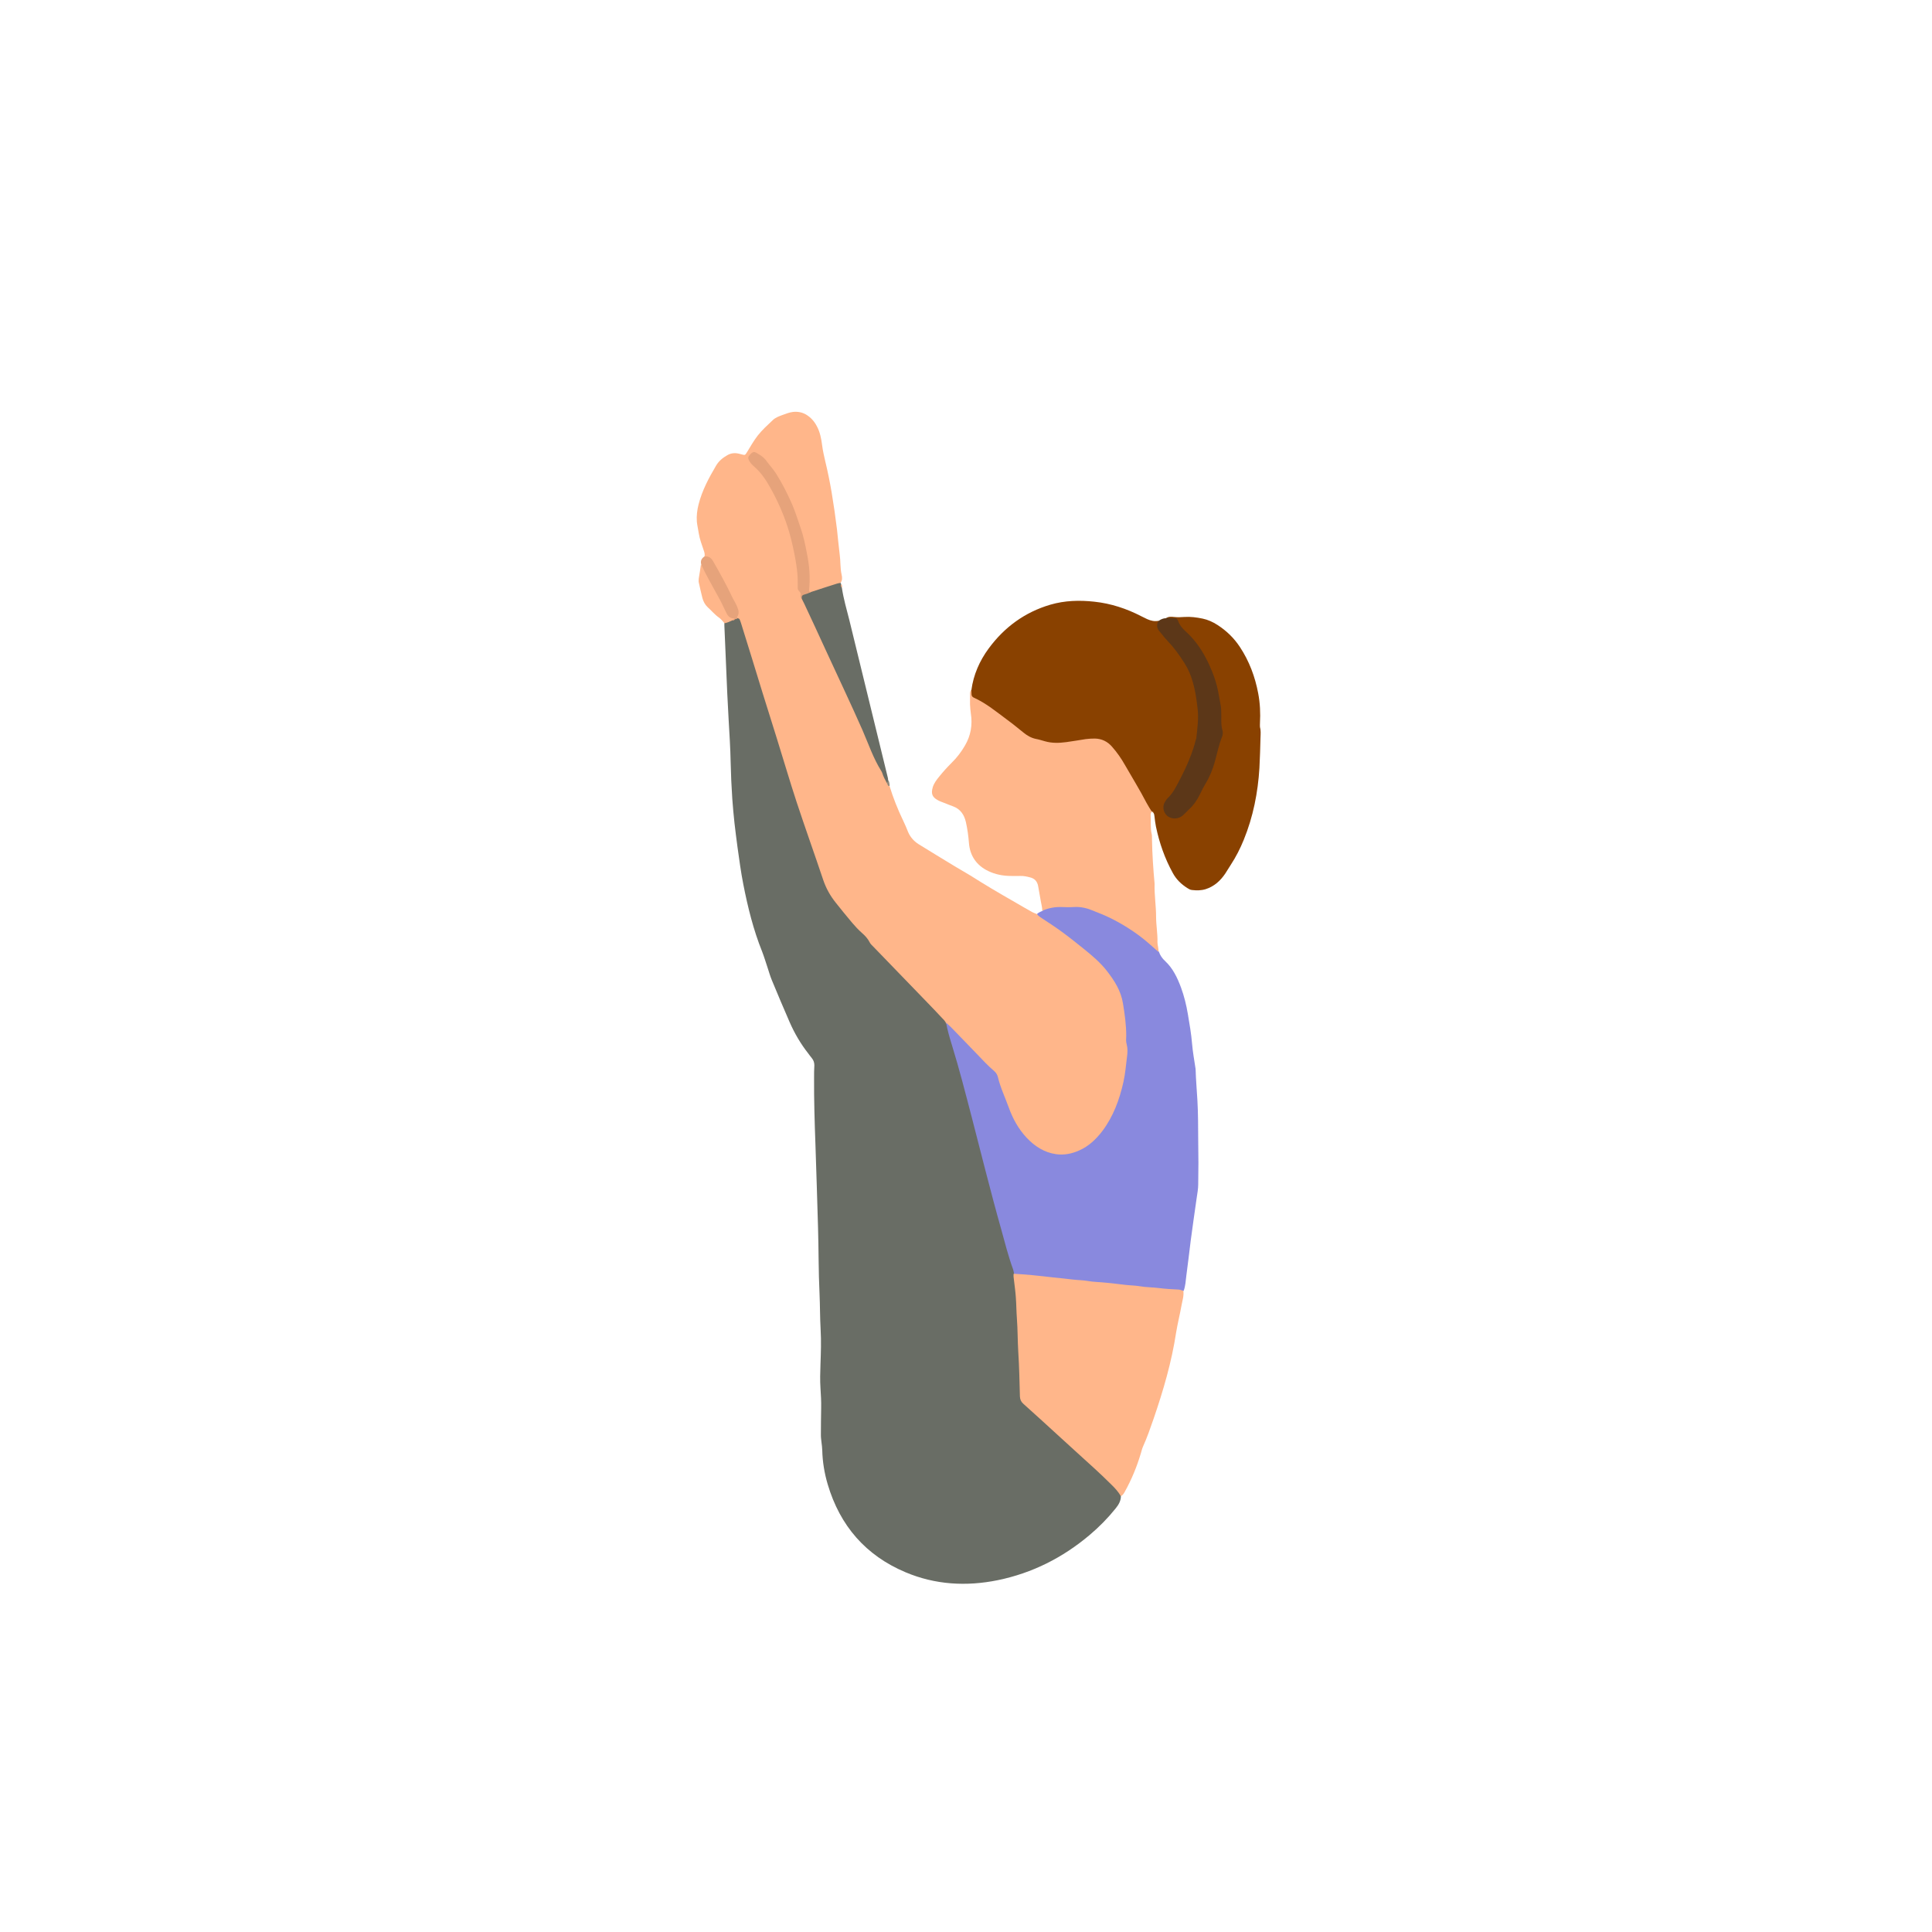
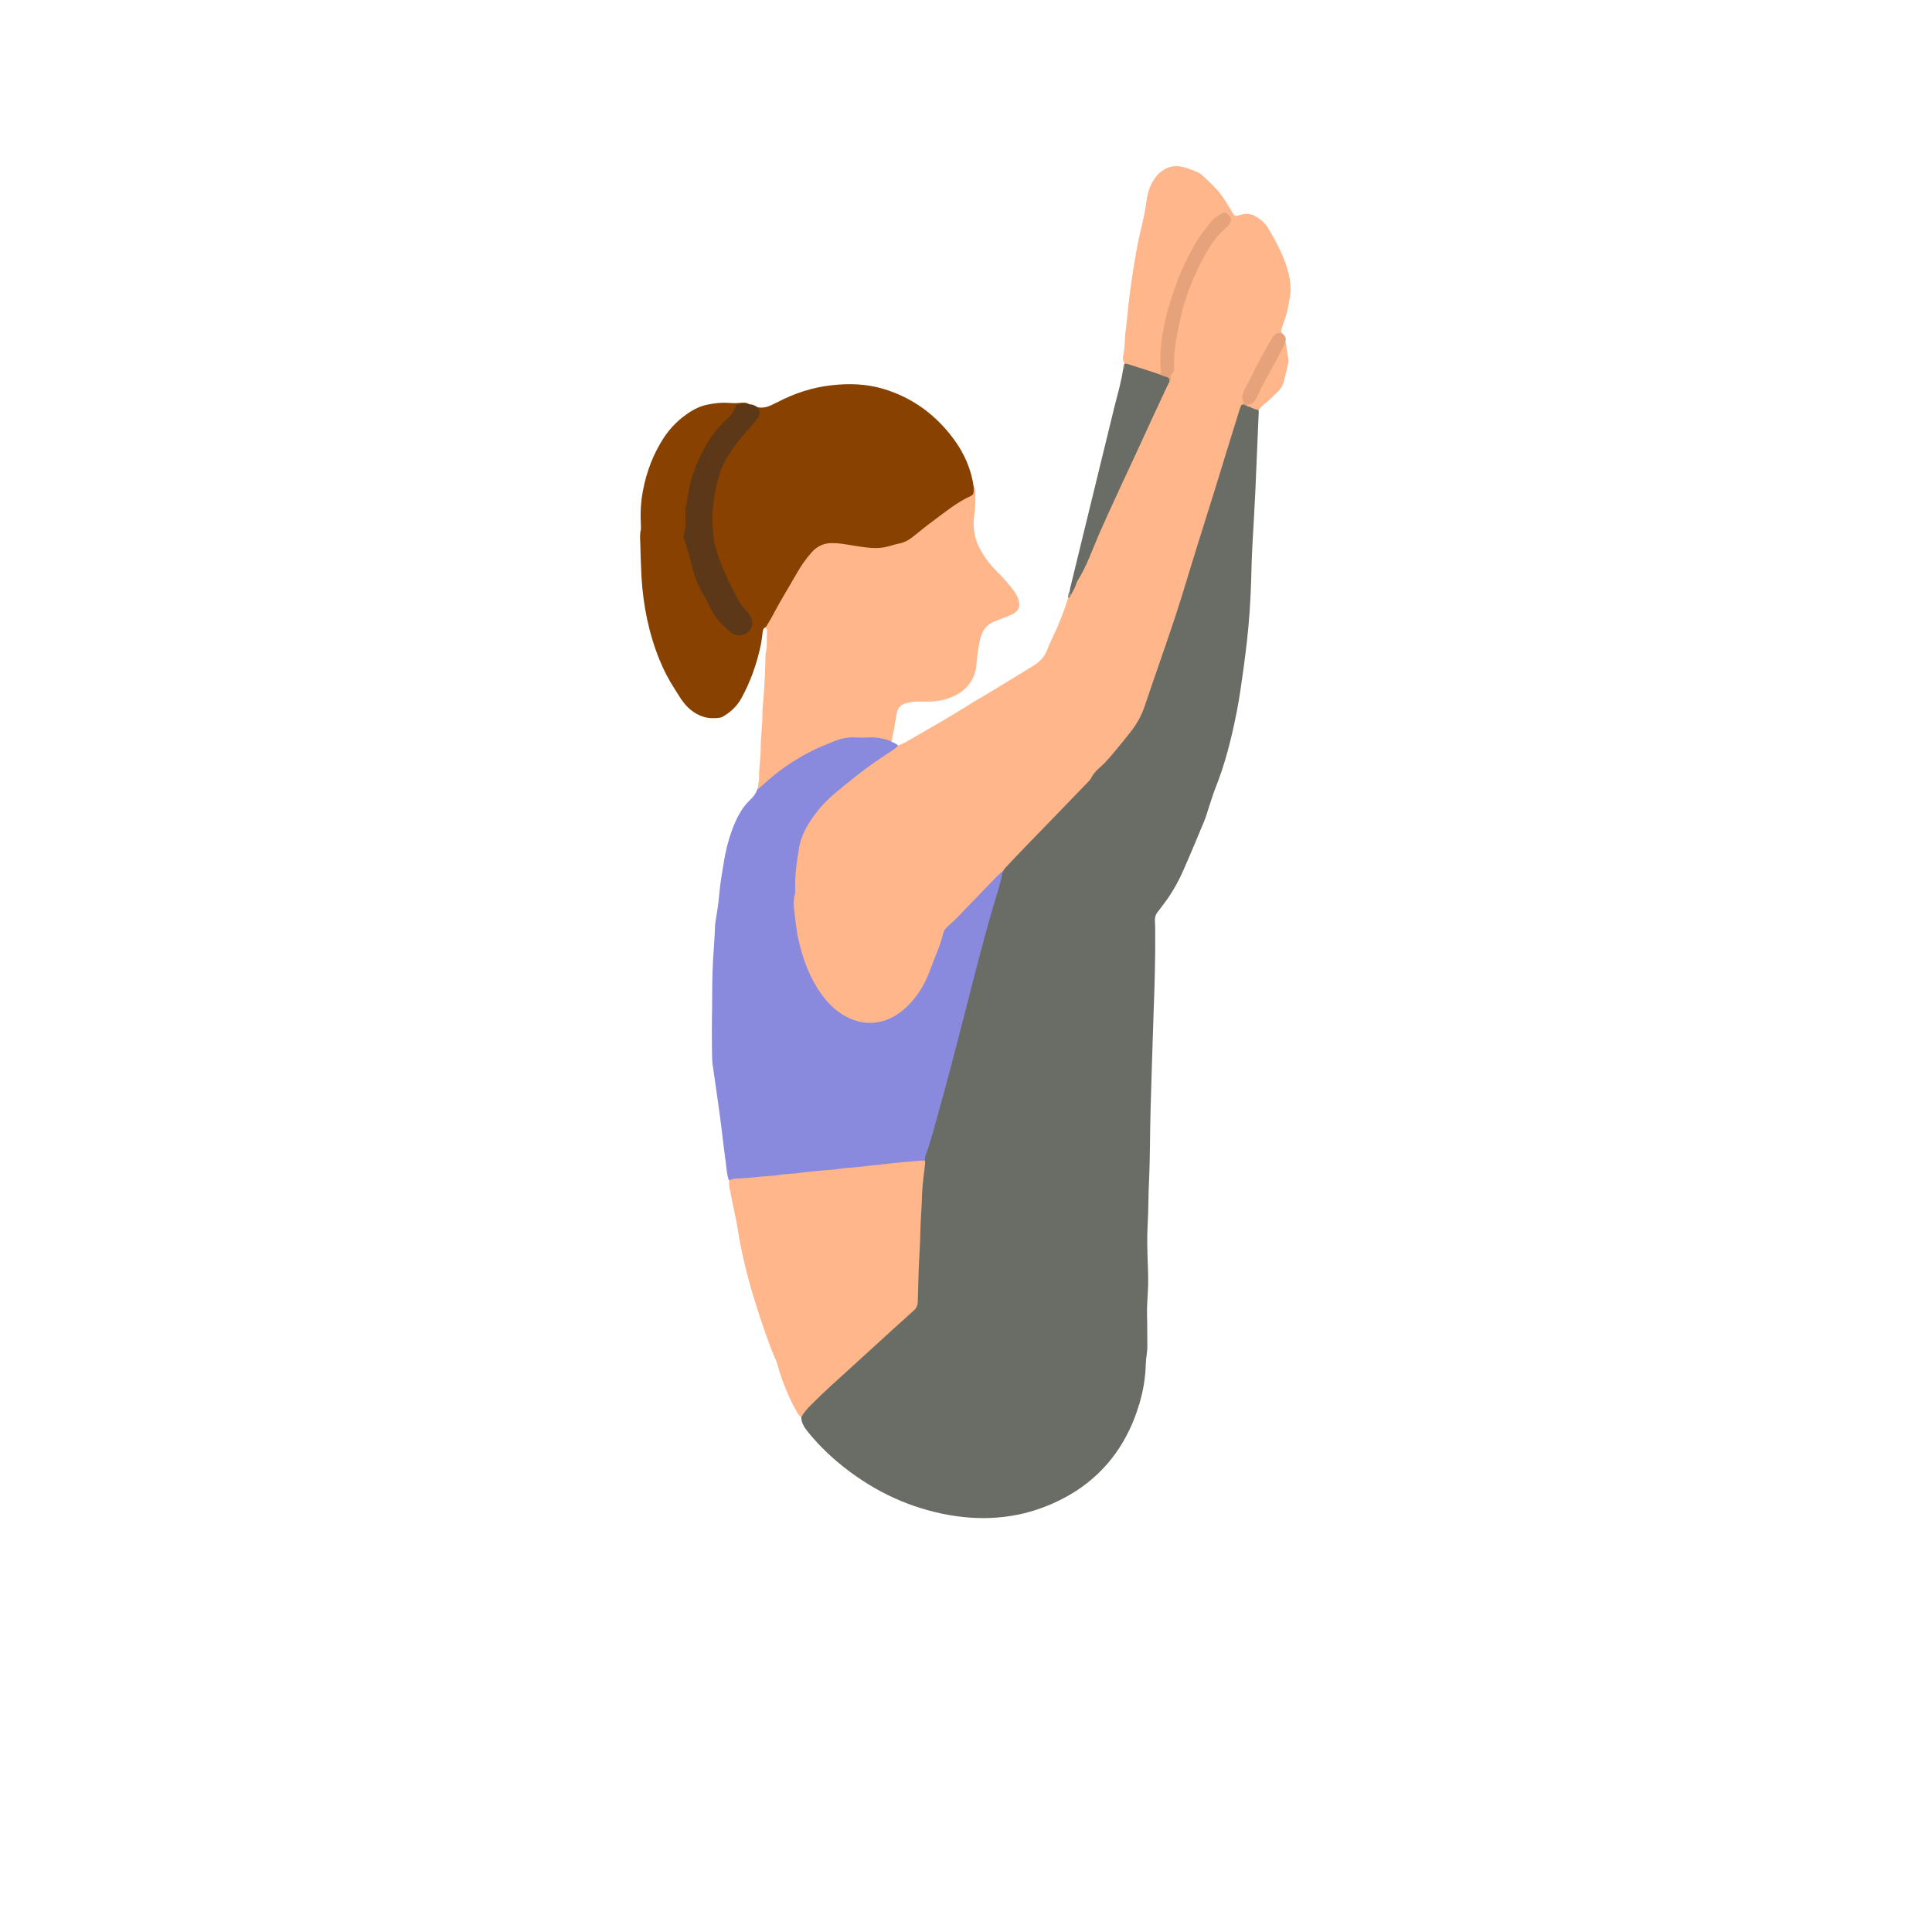
- <svg xmlns="http://www.w3.org/2000/svg" width="1417.3" height="1417.3" version="1.1" viewBox="0 0 1417.3 1417.3">
-   <g>
-     <g>
-       <g>
-         <path fill="#696d65" d="M 822.3 1097.5 c 0 3.5 -1.7 6.4 -3.9 9.1 -5.7 7.1 -12.1 13.6 -19.1 19.5 -19.7 16.6 -42 27.9 -67.3 33.1 -23.1 4.7 -45.9 3.4 -67.7 -5.8 -29.2 -12.3 -48.1 -34.1 -57.1 -64.5 -2.4 -8.1 -3.8 -16.5 -4 -25 -.1 -4 -1.1 -7.9 -1 -11.9 .1 -6.4 0 -12.8 .2 -19.2 .1 -4.8 -.2 -9.6 -.5 -14.4 -.4 -5.9 -.2 -11.8 0 -17.7 .3 -8.5 .6 -16.9 .1 -25.4 -.5 -8.8 -.4 -17.6 -.8 -26.4 -.8 -16.1 -.6 -32.3 -1.1 -48.4 -.6 -20.3 -1.2 -40.6 -1.9 -60.9 -.6 -16.3 -1.1 -32.6 -1 -48.9 0 -3 0 -6.1 .2 -9.1 0 -2 -.5 -3.7 -1.8 -5.3 -1 -1.1 -1.7 -2.3 -2.6 -3.4 -5.6 -7.1 -10.1 -14.8 -13.7 -23 -4.5 -10.2 -8.8 -20.6 -13.1 -30.9 -1.2 -2.9 -2.1 -6 -3.1 -9.1 -1.3 -3.9 -2.5 -7.9 -4 -11.8 -6.4 -15.9 -10.5 -32.5 -13.8 -49.3 -1.8 -9.1 -3 -18.3 -4.3 -27.5 -.8 -5.9 -1.5 -11.7 -2.2 -17.6 -.6 -5.9 -1.2 -11.8 -1.6 -17.7 -.6 -8.9 -1 -17.9 -1.2 -26.8 -.2 -10.5 -.9 -21.1 -1.5 -31.6 -.3 -6.4 -.7 -12.8 -1 -19.2 -.7 -16.4 -1.4 -32.9 -2.1 -49.4 0 -.6 0 -1.3 0 -1.9 1.1 -1.7 3 -2 4.8 -2.6 .8 -.2 1.5 -.4 2.3 -.8 .4 -.2 .8 -.4 1.1 -.5 .8 -.4 1.7 -.6 2.6 -.4 1.9 .9 2.1 2.7 2.6 4.3 13.2 42.6 26.2 85.2 39.6 127.7 6.8 21.5 14.6 42.6 21.9 63.9 2.9 8.3 9 14.7 14.7 21.2 10.5 12 21.1 23.9 32.1 35.5 13 13.7 26.6 26.7 39.1 40.8 1 1.1 1.9 2.2 2.4 3.5 7.9 26.8 15.3 53.8 22.2 80.8 8.3 32.7 16.5 65.4 26.5 97.6 .6 1.8 1.2 3.6 1.3 5.6 1.9 16.3 2.5 32.7 3.1 49.1 .5 13.2 1.2 26.4 1.7 39.6 .1 2.7 1 4.8 3 6.7 17.6 16 35.1 32 52.8 48 5 4.5 9.7 9.3 14.2 14.2 1.5 1.6 3.2 3.3 2.7 5.8 Z" />
-         <path fill="#ffb68a" d="M 693.7 749.9 c -.4 -.5 -.7 -1.1 -1.1 -1.5 -4.7 -5 -9.4 -10 -14.2 -14.9 -12.7 -13.1 -25.4 -26.2 -38 -39.3 -.9 -.9 -1.9 -1.8 -2.4 -2.9 -1.4 -2.8 -3.5 -5 -5.8 -7 -5.1 -4.5 -9.1 -9.9 -13.4 -15 -1.9 -2.3 -3.8 -4.7 -5.7 -7.1 -4 -5 -7.1 -10.5 -9.2 -16.7 -6.4 -19.1 -13.2 -38 -19.5 -57.1 -5.2 -15.8 -9.8 -31.7 -14.8 -47.6 -3.4 -11 -6.9 -21.9 -10.3 -32.9 -5.2 -16.9 -10.4 -33.9 -15.7 -50.8 -.3 -.9 -.6 -1.8 -1 -2.7 -.3 -.7 -1 -.7 -1.6 -.9 -1.8 .3 -1.3 -1 -1.1 -1.7 1.1 -3 0 -5.7 -1.3 -8.2 -4.7 -9 -9.3 -18.2 -14.2 -27.1 -1.9 -3.4 -3.9 -6.5 -7.6 -8.2 .4 -1.6 0 -3.1 -.6 -4.7 -1.4 -4.1 -2.9 -8.1 -3.6 -12.4 -.4 -2.8 -1.1 -5.6 -1.4 -8.5 -.3 -4.3 .2 -8.5 1.3 -12.8 2.6 -10.2 7.5 -19.3 12.8 -28.3 2 -3.4 4.9 -5.8 8.3 -7.7 2.6 -1.5 5.4 -1.8 8.4 -1.1 .8 .2 1.5 .4 2.3 .6 2.3 .6 2.3 .5 3.7 -1.7 2.5 -4.1 4.8 -8.2 7.8 -12.1 3.3 -4.2 7.2 -7.7 11 -11.3 2.1 -2.1 4.9 -3 7.6 -4 2.4 -.9 4.8 -1.8 7.3 -2.1 3.3 -.4 6.7 .2 9.6 1.9 3.5 2.1 6.1 5 8 8.7 2.3 4.3 3.2 9.1 3.8 13.8 .5 4.1 1.5 8.2 2.4 12.2 1.8 7.4 3.3 14.9 4.6 22.5 1.5 9 2.8 17.9 3.9 27 .7 6.2 1.2 12.4 2 18.5 .7 4.9 .3 9.9 1.4 14.8 .5 2 .6 4.2 -.8 6 -6.8 4.1 -14.4 5.7 -21.9 7.6 -2.8 -.3 -2.4 -2.5 -2.4 -4.4 .5 -29.5 -8.7 -56.2 -23.4 -81.3 -2.5 -4.3 -5.9 -8 -9 -11.8 -.8 -1 -1.8 -1.8 -2.9 -2.5 -1.7 -1.1 -3.6 -2.8 -5.5 -.8 -1.9 2.1 -.3 3.9 1.1 5.4 17.7 18.1 25.6 40.8 31 64.8 1.7 7.6 2.9 15.4 2.7 23.3 -.1 3.8 2.2 7 2.7 10.6 14.9 31.7 29.9 63.5 44 95.6 5.8 13.1 11.7 26.2 17.8 39.2 .8 .9 0 2.7 1.7 3.1 2.7 8.9 6.1 17.4 10.1 25.7 1.3 2.7 2.5 5.5 3.6 8.3 1.6 3.8 4.4 6.8 7.7 8.9 8.8 5.5 17.7 10.8 26.5 16.2 3.8 2.3 7.7 4.5 11.5 6.8 5 3.1 10 6.3 15.1 9.3 6 3.6 12.1 7.1 18.2 10.6 4 2.3 8 4.7 12 6.9 1 .5 2 .9 3.1 1.3 7.2 3.1 13.4 8 19.7 12.6 7.5 5.5 14.8 11.2 21.9 17.2 7.4 6.3 13.4 13.7 18.2 22.1 4.8 8.3 6 17.6 6.7 26.7 1.1 15.2 2.1 30.6 -1.7 45.7 -4.1 16.2 -9.8 31.4 -22.4 43.2 -15.2 14.1 -35.5 14.4 -51.2 -3 -5.8 -6.4 -9.7 -13.9 -12.7 -21.9 -2.6 -7 -5.8 -13.9 -7.6 -21.2 -.6 -2.4 -1.9 -4.3 -3.8 -6 -10.9 -9.6 -20 -21.1 -30.5 -31.2 -1.4 -1.3 -2.3 -3.1 -3.3 -4.7 Z" />
-         <path fill="#8989de" d="M 693.7 749.9 c 1.3 1.2 2.6 2.3 3.9 3.6 8.5 8.7 16.9 17.5 25.3 26.2 2 2.1 4.1 4 6.3 5.9 1.4 1.2 2.3 2.6 2.8 4.3 1.8 7.8 5.3 15 8 22.5 2.9 8.1 7.1 15.8 13.1 22.2 5.9 6.3 13 10.9 21.7 12.1 5.8 .8 11.4 -.3 16.8 -2.7 7.1 -3.1 12.5 -8.3 17.1 -14.3 8 -10.7 12.5 -22.9 15.4 -35.8 1.4 -6.2 1.9 -12.6 2.7 -18.9 .4 -3 .5 -6.1 -.3 -9 -.6 -2 -.4 -4.1 -.3 -6.2 0 -8 -1.1 -15.8 -2.4 -23.7 -1.5 -9.3 -6.2 -16.6 -11.7 -23.7 -4.8 -6.2 -10.8 -11.3 -16.9 -16.2 -5.1 -4.1 -10.2 -8.2 -15.5 -12.1 -5 -3.7 -10.2 -7.1 -15.4 -10.5 -1.3 -.9 -2.7 -1.7 -3.6 -3.1 1.2 -1.1 2.7 -1.7 4.2 -2.4 3 -3.6 7.3 -3.4 11.4 -3.8 23.8 -2.7 42.8 8.4 61 21.5 4.8 3.5 10.2 6.6 12.9 12.5 .9 2.6 2.5 4.9 4.5 6.7 5.8 5.4 9 12.3 11.7 19.5 2.3 6.3 3.9 12.8 5 19.4 1.2 7.2 2.5 14.4 3.1 21.8 .5 6 1.6 12 2.5 18 0 .3 .1 .6 .1 1 .2 7.5 .9 15 1.3 22.4 .6 10.1 .5 20.1 .6 30.1 .2 10.5 .2 21.1 0 31.6 0 3.5 -.7 7 -1.2 10.5 -1.4 10.3 -3 20.5 -4.3 30.8 -1.1 8.5 -2 17.1 -3.2 25.6 -.5 3.8 -.6 7.6 -2 11.3 -7.8 1.3 -15.6 -.3 -23.3 -1.1 -24.5 -2.4 -48.9 -4.9 -73.4 -7.3 -7.3 -.7 -14.6 -1.5 -21.9 -2.2 -2 -.2 -4.2 -.5 -5.8 -1.9 -.2 -1.1 -.3 -2.2 -.7 -3.3 -3.5 -9.6 -6 -19.5 -8.7 -29.3 -4 -14.1 -7.7 -28.3 -11.4 -42.5 -3.4 -12.9 -6.6 -25.9 -10 -38.9 -4.7 -18 -9.3 -36.1 -14.8 -53.9 -1.7 -5.5 -3.3 -11 -4.3 -16.6 Z" />
-         <path fill="#894100" d="M 712.6 506.3 c 1.5 -11.3 6 -21.5 12.7 -30.6 11.5 -15.6 26.5 -26.6 45.2 -32.1 10.6 -3.1 21.4 -3.4 32.3 -2.2 12.2 1.3 23.7 5.1 34.5 10.7 1.4 .7 2.9 1.4 4.3 2.1 2.7 1.2 5.4 1.8 8.4 1.2 0 6 4 10 7.7 13.8 16.4 16.8 22.8 37.3 22.4 60.3 -.3 14.5 -5.4 27.5 -11.8 40.1 -3 6 -6.2 11.9 -10.7 17 -3.2 3.7 -3.1 7.8 -.4 10.4 2.8 2.7 7.2 2.4 10.8 -.8 11.2 -10.1 17 -23.4 21.8 -37.2 2.1 -6 3.3 -12.4 5.3 -18.4 .3 -.9 .6 -1.9 .5 -2.8 -.7 -20.9 -3.1 -41.5 -15 -59.6 -2.7 -4.2 -5.6 -8.2 -9.2 -11.6 -1.3 -1.2 -2.7 -2.3 -3.7 -3.8 -3 -4.5 -6.3 -8.6 -12.1 -9.4 1.7 -1.2 3.7 -1 5.6 -.8 2.6 .3 5.1 .2 7.7 0 4.5 -.3 8.9 .3 13.3 1.2 3.9 .8 7.6 2.5 11 4.7 6.5 4.2 12 9.5 16.3 16 6.9 10.4 11.2 21.9 13.5 34.1 1.4 7.3 1.7 14.6 1.3 21.9 0 .9 -.1 2 0 2.8 .7 2.5 .5 5.1 .4 7.6 -.2 7.5 -.4 15 -.8 22.5 -1.1 18.1 -4.6 35.8 -11.5 52.7 -2.6 6.4 -5.7 12.5 -9.5 18.3 -1.4 2.1 -2.7 4.4 -4.1 6.5 -3.6 5.3 -8.1 9.4 -14.4 11.4 -3.3 1 -6.6 1 -10 .6 -1.3 -.1 -2.4 -.8 -3.5 -1.5 -4.4 -2.8 -8 -6.3 -10.5 -10.9 -5.9 -10.7 -9.9 -22.1 -12.4 -34.1 -.5 -2.5 -.8 -5 -1.1 -7.6 -.1 -.9 -.2 -1.9 -.9 -2.7 -.3 -.2 -.5 -.4 -.8 -.6 l -.2 -.2 c -4 -2.2 -5.1 -6.4 -7.1 -9.9 -6.9 -11.8 -13.1 -24.1 -21.5 -35 -4.8 -6.2 -11 -8.4 -18.6 -7.3 -4.4 .6 -8.8 1.4 -13.2 2 -14.5 1.9 -27.7 -.4 -39.3 -10.5 -9.2 -8.1 -19.2 -15.4 -30.1 -21.1 -3.2 -1.7 -3.4 -4.2 -2.7 -7.3 Z" />
-         <path fill="#ffb68a" d="M 712.6 506.3 c 0 1 .1 1.9 .1 2.9 0 1.3 .6 2.1 1.7 2.6 9.1 4.1 16.7 10.5 24.7 16.4 4 2.9 7.8 6.1 11.7 9.2 2.8 2.3 5.8 4 9.3 4.7 2.2 .4 4.3 1.1 6.5 1.7 5.2 1.5 10.4 1.3 15.7 .6 4.7 -.6 9.5 -1.5 14.2 -2.2 2.2 -.3 4.5 -.4 6.7 -.4 5.1 .1 9.3 2.2 12.6 6 3.6 4.1 6.7 8.5 9.4 13.3 5.3 9.3 11 18.4 15.9 27.9 1.2 2.2 2.6 4.4 3.9 6.5 -.7 .7 -1 1.6 -.9 2.6 .3 4.6 -.3 9.3 .8 13.8 .3 1.4 .1 2.9 .2 4.3 .2 10.7 .9 21.3 1.9 32 0 .2 0 .3 0 .5 -.2 8 1.1 15.9 1.1 23.9 0 6.2 1.2 12.4 1 18.6 0 2.3 1 4.7 .7 7.1 -4.6 -4.1 -9.2 -8.3 -14.2 -12 -9.4 -6.9 -19.5 -12.7 -30.4 -16.9 -.9 -.3 -1.8 -.7 -2.7 -1.1 -4.7 -2 -9.6 -3.3 -14.9 -2.9 -2.9 .2 -5.7 .1 -8.6 0 -5 -.2 -9.8 .7 -14.4 2.7 0 -2.3 -.6 -4.4 -1 -6.6 -.6 -3.8 -1.4 -7.5 -2 -11.3 -.6 -3.6 -2.6 -5.8 -6.1 -6.6 -2.3 -.6 -4.6 -1.1 -7.1 -1 -2.2 .1 -4.5 0 -6.7 0 -5.8 0 -11.5 -1.1 -16.7 -3.6 -8.6 -4.1 -13.5 -11.2 -14.2 -20.7 -.4 -5.1 -1.1 -10.2 -2.2 -15.1 -1.2 -5.4 -4 -9.7 -9.5 -11.7 -2.3 -.8 -4.5 -1.7 -6.7 -2.6 -1.6 -.6 -3.3 -1.2 -4.8 -2.1 -3.6 -2.1 -4.8 -4.5 -3.3 -9.4 .9 -2.9 2.8 -5.4 4.7 -7.7 2.8 -3.5 5.8 -6.8 9 -10 3.9 -3.8 7.2 -8.1 9.9 -12.8 4.3 -7.3 5.6 -15.2 4.3 -23.5 -.3 -2.2 -.5 -4.4 -.6 -6.7 0 -2.2 0 -4.5 0 -6.7 0 -1.2 -.3 -2.6 .8 -3.6 Z" />
-         <path fill="#ffb68a" d="M 743.6 934.4 c 4.4 .3 8.9 .6 13.3 1 5.2 .5 10.4 1.1 15.7 1.7 4.9 .5 9.8 1 14.7 1.6 3.5 .4 7 .4 10.5 1 4.5 .8 9.2 .8 13.8 1.3 4.7 .5 9.5 1 14.2 1.6 3.5 .4 7 .4 10.5 1 4.5 .8 9.2 .7 13.8 1.3 4.8 .6 9.5 .9 14.3 1.1 1.2 0 2.4 .6 3.7 1 .5 3.6 -.7 7 -1.3 10.4 -1.2 6.7 -2.9 13.4 -4 20.1 -3.3 21.7 -9.4 42.5 -16.5 63.2 -2.4 6.9 -4.8 13.9 -7.8 20.5 -.7 1.6 -1.1 3.3 -1.6 5 -2.9 9.8 -6.8 19.2 -11.8 28.2 -.7 1.3 -1.5 2.5 -2.8 3.2 -1.9 -3.2 -4.3 -5.9 -7 -8.5 -8 -8 -16.5 -15.6 -24.9 -23.2 -4.2 -3.7 -8.2 -7.6 -12.4 -11.3 -9.1 -8.3 -18.1 -16.6 -27.3 -24.8 -1.7 -1.5 -2.4 -3.2 -2.5 -5.4 -.3 -10.9 -.5 -21.7 -1.2 -32.6 -.5 -8.1 -.4 -16.3 -1 -24.4 -.4 -5.3 -.4 -10.5 -.8 -15.8 -.3 -4.3 -.9 -8.6 -1.4 -12.8 -.2 -1.4 -.4 -2.8 -.2 -4.3 Z" />
-         <path fill="#5c3718" d="M 855.6 453.3 c 1.9 0 3.8 0 5.7 .1 1.4 0 2.4 .5 2.9 2 1.1 3.1 3.1 5.5 5.5 7.7 7.5 6.7 12.9 15 17.1 24 3.3 7.1 5.9 14.4 7.2 22.2 .5 3.1 1.2 6.2 1.7 9.4 .2 1.4 .1 2.9 .2 4.3 .2 4.3 -.4 8.6 .9 12.8 .4 1.5 .3 3.2 -.3 4.7 -2.4 5.9 -3.6 12.2 -5.3 18.3 -1.6 5.7 -3.8 11.1 -6.9 16.2 -1.5 2.5 -2.8 5 -4 7.6 -2 4.2 -4.6 8 -8.1 11.2 -1.5 1.4 -2.9 3 -4.5 4.4 -2.9 2.5 -7.1 2.9 -10.3 1.1 -3.7 -2.1 -5.1 -7.2 -2.9 -10.8 .6 -1.1 1.3 -2.3 2.2 -3.1 3.7 -3.5 5.9 -7.9 8.2 -12.3 1.6 -3.1 3.2 -6.2 4.7 -9.4 3 -6.7 5.8 -13.4 7.5 -20.6 .1 -.5 .4 -.9 .5 -1.4 .7 -7.1 1.8 -14.3 1 -21.4 -1 -9.2 -2.4 -18.3 -6 -26.9 -1 -2.3 -2.2 -4.6 -3.6 -6.8 -3.8 -6.1 -8 -11.8 -13 -17 -1.9 -1.9 -3.4 -4.2 -5.2 -6.2 -2.1 -2.3 -2.7 -5.1 -.9 -7.9 1.7 -1.2 3.5 -2 5.6 -2 Z" />
-         <path fill="#696d65" d="M 650.5 574.2 c -1.2 -2.2 -2.5 -4.5 -3.2 -6.9 -.2 -.6 -.5 -1.2 -.8 -1.7 -5.9 -9.4 -9.4 -19.9 -13.8 -30 -8.5 -19.3 -17.6 -38.3 -26.4 -57.5 -5.4 -11.8 -10.8 -23.5 -16.3 -35.2 -.6 -1.3 -1.3 -2.6 -1.9 -3.8 -1 -2.9 1.2 -3.5 3.1 -4.3 1.2 -.5 2.6 .4 3.7 -.5 6.4 -2.1 12.8 -4.2 19.2 -6.2 .9 -.3 1.8 -.4 2.7 -.5 0 .4 .2 .8 .3 1.1 .4 .8 0 1.7 .5 2.5 1.2 8.1 3.5 15.9 5.5 23.8 9.4 38.5 18.8 77 28.2 115.5 .2 .6 .2 1.3 .2 1.9 .4 1 .9 2 -1 1.9 Z" />
-         <path fill="#e6a37b" d="M 516.9 408.2 c 3.1 -.3 4.9 1.1 6.4 3.8 4.8 8.4 9.5 16.8 13.6 25.5 1.2 2.6 2.8 4.9 3.9 7.6 1.1 2.7 1.7 5 -.1 7.5 0 .1 .2 .5 .4 .8 -.5 .7 -1.2 .9 -2 .8 -3.5 .5 -5.7 -1.2 -7.2 -4.3 -4.9 -9.9 -10.2 -19.5 -15.6 -29.1 -1.2 -2.2 -1.3 -4.6 -1.9 -6.8 -.7 -2.6 .3 -4.5 2.6 -5.9 Z" />
-         <path fill="#ffb68a" d="M 514.3 414.1 c 3.8 7.8 8 15.4 12.2 22.9 2.2 3.9 4.1 7.9 6 11.9 1.2 2.6 2.6 4.7 5.9 4.8 .2 0 .5 .4 .7 .6 0 0 0 0 0 0 -.5 .6 -1.3 .4 -1.9 .8 -1.8 .9 -3.6 1.7 -5.7 2.1 -1.3 -1.4 -2.5 -3 -4 -4.1 -3.2 -2.2 -5.6 -5.2 -8.4 -7.7 -1.9 -1.8 -3.1 -4.1 -3.8 -6.6 -1 -3.8 -1.8 -7.7 -2.7 -11.6 -.2 -1 0 -1.9 0 -2.8 .6 -3.4 1.1 -6.9 1.6 -10.4 Z" />
-         <path fill="#958b7c" d="M 650.5 574.2 c .8 -.4 .8 -1.2 1 -1.9 1.1 1.1 .9 2.6 1.2 4 -.4 .3 -.8 .6 -1.2 0 -.4 -.6 -.7 -1.4 -1 -2.1 Z" />
-         <path fill="#ffb68a" d="M 617.6 431.1 c -.8 -.7 -.8 -1.6 -.5 -2.5 .8 .7 .8 1.6 .5 2.5 Z" />
-         <path fill="#ffb68a" d="M 845.3 595.5 c .5 0 .8 0 .8 .6 -.4 0 -.7 -.1 -.8 -.6 Z" />
-         <path fill="#e6a37b" d="M 537.2 455.1 c .4 -.7 1.1 -.9 1.9 -.8 -.4 .7 -1.1 1 -1.9 .8 Z" />
-         <path fill="#e6a37b" d="M 594.8 434.2 c -1.6 1.2 -3.5 1.5 -5.2 2.1 -1.3 .4 -1.6 1.5 -1.5 2.7 -1.8 -1 -.1 -2.7 -.8 -3.9 -.7 -1.2 -2.1 -2 -2.1 -3.6 0 -.8 0 -1.6 0 -2.4 .2 -8 -1 -15.8 -2.6 -23.6 -1.4 -6.7 -2.9 -13.3 -5.1 -19.8 -3.2 -9.7 -7.4 -19 -12.4 -27.9 -3 -5.4 -6.4 -10.6 -11.1 -14.8 -1.5 -1.4 -3.1 -2.7 -4.2 -4.6 -1.3 -2.3 -1.2 -3.2 .6 -5.1 .2 -.2 .5 -.4 .7 -.7 1 -1 2.2 -1.3 3.5 -.6 2.9 1.7 5.7 3.3 7.7 6.2 2.3 3.2 5.1 6.1 7.2 9.5 4.3 6.9 8 14.1 11.3 21.6 2.6 5.9 4.4 11.9 6.5 17.9 2.1 6 3.4 12.2 4.6 18.5 1.9 9.1 2.6 18.2 1.6 27.5 0 .8 .7 .9 1.3 1.1 Z" />
-       </g>
-     </g>
-   </g>
+ <svg xmlns="http://www.w3.org/2000/svg" width="500" height="500" viewBox="0 0 500 500" fill="none">
+   <path d="M207.364 366.694C207.364 368.118 208.056 369.298 208.951 370.397C211.27 373.287 213.875 375.932 216.724 378.333C224.74 385.088 233.815 389.687 244.111 391.803C253.512 393.715 262.79 393.186 271.662 389.442C283.544 384.437 291.236 375.565 294.898 363.194C295.875 359.898 296.445 356.48 296.526 353.021C296.567 351.393 296.974 349.806 296.933 348.178C296.892 345.573 296.933 342.969 296.852 340.364C296.811 338.411 296.933 336.458 297.055 334.504C297.218 332.103 297.136 329.702 297.055 327.301C296.933 323.842 296.811 320.424 297.014 316.965C297.218 313.384 297.177 309.803 297.34 306.222C297.665 299.67 297.584 293.077 297.788 286.525C298.032 278.264 298.276 270.003 298.561 261.742C298.805 255.109 299.008 248.476 298.968 241.842C298.968 240.622 298.968 239.36 298.886 238.139C298.886 237.325 299.09 236.633 299.619 235.982C300.026 235.535 300.311 235.046 300.677 234.599C302.956 231.709 304.787 228.576 306.252 225.239C308.083 221.088 309.833 216.856 311.583 212.664C312.071 211.484 312.438 210.223 312.845 208.961C313.374 207.374 313.862 205.746 314.472 204.159C317.077 197.689 318.745 190.933 320.088 184.096C320.821 180.393 321.309 176.649 321.838 172.905C322.164 170.504 322.449 168.144 322.733 165.743C322.978 163.342 323.222 160.941 323.385 158.54C323.629 154.918 323.792 151.256 323.873 147.634C323.954 143.361 324.239 139.047 324.483 134.774C324.605 132.17 324.768 129.565 324.89 126.961C325.175 120.287 325.46 113.572 325.745 106.858C325.745 106.614 325.745 106.329 325.745 106.085C325.297 105.393 324.524 105.271 323.792 105.026C323.466 104.945 323.181 104.864 322.856 104.701C322.693 104.62 322.53 104.538 322.408 104.497C322.082 104.335 321.716 104.253 321.35 104.335C320.577 104.701 320.495 105.433 320.292 106.085C314.92 123.421 309.63 140.757 304.177 158.052C301.409 166.801 298.235 175.388 295.264 184.056C294.084 187.433 291.602 190.038 289.282 192.683C285.009 197.566 280.696 202.409 276.219 207.13C270.929 212.705 265.394 217.995 260.308 223.733C259.901 224.181 259.534 224.628 259.331 225.158C256.116 236.064 253.105 247.051 250.297 258.039C246.919 271.346 243.582 284.653 239.513 297.757C239.268 298.49 239.024 299.222 238.984 300.036C238.21 306.669 237.966 313.343 237.722 320.017C237.519 325.389 237.234 330.761 237.03 336.132C236.99 337.231 236.623 338.086 235.809 338.859C228.647 345.37 221.526 351.881 214.323 358.392C212.288 360.224 210.375 362.177 208.544 364.171C207.933 364.822 207.242 365.514 207.445 366.531L207.364 366.694Z" fill="#696D65" />
+   <path d="M259.697 225.239C259.86 225.036 259.982 224.791 260.145 224.629C262.057 222.594 263.97 220.559 265.923 218.565C271.092 213.234 276.26 207.903 281.387 202.572C281.754 202.206 282.161 201.84 282.364 201.392C282.934 200.252 283.788 199.357 284.724 198.543C286.8 196.712 288.428 194.515 290.178 192.439C290.951 191.503 291.724 190.526 292.497 189.55C294.125 187.515 295.386 185.277 296.241 182.754C298.845 174.981 301.613 167.29 304.177 159.517C306.293 153.087 308.165 146.617 310.199 140.146C311.583 135.67 313.007 131.234 314.391 126.758C316.507 119.88 318.623 112.962 320.78 106.085C320.902 105.719 321.024 105.352 321.187 104.986C321.309 104.701 321.594 104.701 321.838 104.62C322.571 104.742 322.367 104.213 322.286 103.928C321.838 102.707 322.286 101.608 322.815 100.591C324.727 96.928 326.599 93.184 328.593 89.563C329.367 88.179 330.181 86.918 331.686 86.226C331.523 85.575 331.686 84.964 331.93 84.313C332.5 82.644 333.111 81.017 333.395 79.267C333.558 78.127 333.843 76.988 333.965 75.808C334.087 74.058 333.884 72.349 333.436 70.599C332.378 66.448 330.384 62.745 328.227 59.082C327.413 57.699 326.233 56.722 324.849 55.949C323.791 55.338 322.652 55.216 321.431 55.501C321.106 55.583 320.821 55.664 320.495 55.745C319.559 55.989 319.559 55.949 318.989 55.053C317.972 53.385 317.036 51.717 315.815 50.129C314.472 48.42 312.885 46.996 311.339 45.531C310.484 44.676 309.345 44.31 308.246 43.903C307.269 43.537 306.293 43.171 305.275 43.048C303.932 42.886 302.549 43.13 301.369 43.822C299.944 44.676 298.886 45.856 298.113 47.362C297.177 49.112 296.811 51.065 296.567 52.978C296.363 54.647 295.956 56.315 295.59 57.943C294.857 60.954 294.247 64.006 293.718 67.099C293.108 70.762 292.578 74.383 292.131 78.087C291.846 80.61 291.643 83.133 291.317 85.615C291.032 87.609 291.195 89.644 290.747 91.638C290.544 92.452 290.503 93.347 291.073 94.08C293.84 95.748 296.933 96.399 299.985 97.173C301.124 97.05 300.962 96.155 300.962 95.382C300.758 83.377 304.502 72.511 310.484 62.297C311.502 60.547 312.885 59.042 314.147 57.495C314.472 57.088 314.879 56.763 315.327 56.478C316.019 56.03 316.792 55.338 317.565 56.152C318.338 57.007 317.687 57.739 317.117 58.35C309.914 65.716 306.7 74.953 304.502 84.72C303.81 87.813 303.322 90.987 303.403 94.202C303.444 95.748 302.508 97.05 302.305 98.516C296.241 111.416 290.137 124.357 284.399 137.42C282.039 142.751 279.638 148.082 277.155 153.372C276.83 153.738 277.155 154.471 276.463 154.634C275.365 158.255 273.981 161.715 272.353 165.092C271.824 166.191 271.336 167.33 270.888 168.47C270.237 170.016 269.098 171.237 267.755 172.092C264.174 174.33 260.552 176.487 256.971 178.684C255.424 179.62 253.837 180.516 252.291 181.452C250.256 182.713 248.221 184.015 246.146 185.236C243.704 186.701 241.222 188.125 238.739 189.55C237.111 190.486 235.484 191.462 233.856 192.358C233.449 192.561 233.042 192.724 232.594 192.887C229.664 194.148 227.141 196.142 224.577 198.014C221.525 200.253 218.555 202.572 215.665 205.014C212.654 207.578 210.212 210.589 208.259 214.007C206.306 217.385 205.817 221.17 205.532 224.873C205.085 231.058 204.678 237.325 206.224 243.47C207.893 250.063 210.212 256.249 215.34 261.051C221.525 266.789 229.786 266.911 236.176 259.83C238.536 257.225 240.123 254.173 241.344 250.918C242.402 248.069 243.704 245.261 244.437 242.29C244.681 241.314 245.21 240.54 245.983 239.849C250.419 235.942 254.122 231.262 258.395 227.152C258.965 226.623 259.331 225.89 259.738 225.239H259.697Z" fill="#FFB68A" />
+   <path d="M259.697 225.239C259.168 225.727 258.639 226.175 258.11 226.704C254.651 230.245 251.232 233.826 247.814 237.366C247 238.221 246.146 238.994 245.25 239.767C244.681 240.255 244.314 240.825 244.111 241.517C243.378 244.691 241.954 247.621 240.855 250.673C239.675 253.97 237.966 257.103 235.524 259.708C233.123 262.271 230.234 264.143 226.694 264.632C224.333 264.957 222.054 264.51 219.857 263.533C216.968 262.271 214.77 260.155 212.898 257.714C209.642 253.359 207.811 248.394 206.631 243.145C206.061 240.622 205.858 238.017 205.532 235.453C205.369 234.233 205.329 232.971 205.654 231.791C205.899 230.977 205.817 230.122 205.776 229.268C205.776 226.012 206.224 222.838 206.753 219.623C207.364 215.839 209.276 212.868 211.514 209.979C213.468 207.455 215.909 205.38 218.392 203.386C220.467 201.717 222.543 200.049 224.699 198.462C226.734 196.956 228.85 195.573 230.967 194.189C231.496 193.823 232.065 193.497 232.432 192.927C231.943 192.48 231.333 192.236 230.722 191.951C229.501 190.486 227.752 190.567 226.083 190.404C216.398 189.306 208.666 193.823 201.259 199.154C199.306 200.578 197.108 201.84 196.01 204.241C195.643 205.299 194.992 206.235 194.178 206.967C191.818 209.165 190.516 211.973 189.417 214.903C188.481 217.466 187.83 220.112 187.382 222.797C186.894 225.727 186.365 228.657 186.121 231.669C185.917 234.111 185.47 236.552 185.103 238.994C185.103 239.116 185.063 239.238 185.063 239.401C184.981 242.453 184.697 245.505 184.534 248.516C184.29 252.627 184.33 256.696 184.29 260.766C184.208 265.039 184.208 269.352 184.29 273.625C184.29 275.049 184.574 276.474 184.778 277.898C185.348 282.09 185.999 286.241 186.528 290.432C186.975 293.891 187.342 297.391 187.83 300.85C188.033 302.396 188.074 303.943 188.644 305.449C191.818 305.978 194.992 305.326 198.126 305.001C208.096 304.024 218.026 303.007 227.996 302.03C230.967 301.745 233.937 301.42 236.908 301.135C237.722 301.053 238.617 300.931 239.268 300.362C239.35 299.914 239.39 299.466 239.553 299.019C240.977 295.112 241.995 291.083 243.094 287.095C244.721 281.357 246.227 275.579 247.733 269.8C249.116 264.55 250.419 259.26 251.802 253.97C253.715 246.645 255.587 239.279 257.825 232.035C258.517 229.797 259.168 227.559 259.575 225.28L259.697 225.239Z" fill="#8989DE" />
+   <path d="M252.006 126.106C251.395 121.508 249.564 117.357 246.838 113.654C242.158 107.305 236.054 102.829 228.444 100.591C224.13 99.329 219.735 99.207 215.299 99.695C210.334 100.224 205.655 101.771 201.259 104.05C200.69 104.335 200.079 104.62 199.51 104.904C198.411 105.393 197.312 105.637 196.091 105.393C196.091 107.834 194.463 109.462 192.958 111.009C186.284 117.845 183.679 126.188 183.842 135.548C183.964 141.448 186.04 146.739 188.644 151.866C189.865 154.308 191.167 156.709 192.998 158.784C194.301 160.29 194.26 161.958 193.161 163.017C192.022 164.115 190.231 163.993 188.766 162.691C184.208 158.581 181.848 153.168 179.895 147.553C179.04 145.111 178.552 142.506 177.738 140.065C177.616 139.698 177.494 139.291 177.534 138.925C177.819 130.42 178.796 122.037 183.639 114.671C184.737 112.962 185.918 111.334 187.383 109.951C187.912 109.462 188.481 109.015 188.888 108.404C190.109 106.573 191.452 104.904 193.812 104.579C193.121 104.09 192.307 104.172 191.533 104.253C190.475 104.375 189.458 104.335 188.4 104.253C186.569 104.131 184.778 104.375 182.987 104.742C181.4 105.067 179.895 105.759 178.511 106.654C175.866 108.363 173.628 110.52 171.878 113.165C169.07 117.398 167.32 122.078 166.384 127.042C165.814 130.013 165.692 132.984 165.855 135.955C165.855 136.321 165.896 136.768 165.855 137.094C165.57 138.111 165.652 139.169 165.692 140.187C165.774 143.239 165.855 146.291 166.018 149.343C166.465 156.709 167.89 163.912 170.698 170.789C171.756 173.394 173.017 175.876 174.564 178.236C175.133 179.091 175.662 180.027 176.232 180.882C177.697 183.038 179.528 184.707 182.092 185.521C183.435 185.928 184.778 185.928 186.162 185.765C186.691 185.724 187.138 185.439 187.586 185.155C189.377 184.015 190.842 182.591 191.859 180.719C194.26 176.364 195.888 171.725 196.905 166.842C197.109 165.825 197.231 164.807 197.353 163.749C197.393 163.383 197.434 162.976 197.719 162.65C197.841 162.569 197.922 162.488 198.045 162.406L198.126 162.325C199.754 161.429 200.201 159.72 201.015 158.296C203.823 153.494 206.346 148.489 209.765 144.053C211.718 141.53 214.241 140.634 217.334 141.082C219.124 141.326 220.915 141.652 222.706 141.896C228.606 142.669 233.978 141.733 238.699 137.623C242.443 134.327 246.512 131.356 250.948 129.036C252.25 128.345 252.331 127.327 252.047 126.066L252.006 126.106Z" fill="#894100" />
+   <path d="M252.006 126.106C252.006 126.513 251.965 126.88 251.965 127.287C251.965 127.816 251.721 128.141 251.273 128.345C247.57 130.013 244.477 132.618 241.222 135.019C239.594 136.199 238.048 137.501 236.46 138.763C235.321 139.699 234.1 140.39 232.676 140.675C231.781 140.838 230.926 141.123 230.031 141.367C227.915 141.977 225.798 141.896 223.642 141.611C221.729 141.367 219.776 141.001 217.863 140.716C216.968 140.594 216.032 140.553 215.136 140.553C213.061 140.594 211.352 141.448 210.009 142.995C208.544 144.663 207.282 146.454 206.184 148.407C204.027 152.192 201.707 155.895 199.713 159.761C199.225 160.656 198.655 161.552 198.126 162.406C198.411 162.691 198.533 163.057 198.492 163.464C198.37 165.336 198.614 167.249 198.167 169.08C198.045 169.65 198.126 170.26 198.085 170.83C198.004 175.184 197.719 179.498 197.312 183.852C197.312 183.934 197.312 183.974 197.312 184.056C197.393 187.311 196.864 190.526 196.864 193.782C196.864 196.305 196.376 198.828 196.457 201.351C196.457 202.287 196.051 203.264 196.173 204.24C198.045 202.572 199.917 200.863 201.951 199.357C205.777 196.549 209.887 194.189 214.322 192.48C214.689 192.358 215.055 192.195 215.421 192.032C217.334 191.218 219.328 190.689 221.485 190.852C222.665 190.933 223.804 190.893 224.985 190.852C227.019 190.77 228.973 191.137 230.845 191.951C230.845 191.015 231.089 190.16 231.252 189.265C231.496 187.718 231.821 186.213 232.065 184.666C232.31 183.201 233.124 182.306 234.548 181.98C235.484 181.736 236.42 181.533 237.437 181.573C238.332 181.614 239.268 181.573 240.164 181.573C242.524 181.573 244.844 181.126 246.96 180.108C250.459 178.44 252.454 175.551 252.738 171.685C252.901 169.609 253.186 167.534 253.634 165.54C254.122 163.342 255.261 161.592 257.5 160.778C258.436 160.453 259.331 160.087 260.226 159.72C260.877 159.476 261.569 159.232 262.18 158.866C263.645 158.011 264.133 157.035 263.523 155.04C263.156 153.86 262.383 152.843 261.61 151.907C260.47 150.483 259.25 149.14 257.947 147.837C256.36 146.291 255.017 144.541 253.919 142.629C252.169 139.658 251.64 136.443 252.169 133.065C252.291 132.17 252.372 131.275 252.413 130.339C252.413 129.443 252.413 128.507 252.413 127.612C252.413 127.124 252.535 126.554 252.087 126.147L252.006 126.106Z" fill="#FFB68A" />
+   <path d="M239.391 300.32C237.6 300.442 235.769 300.564 233.978 300.727C231.862 300.931 229.746 301.175 227.589 301.419C225.595 301.623 223.601 301.826 221.607 302.07C220.183 302.233 218.758 302.233 217.334 302.477C215.503 302.803 213.59 302.803 211.718 303.006C209.805 303.21 207.852 303.413 205.939 303.657C204.515 303.82 203.091 303.82 201.667 304.064C199.835 304.39 197.923 304.349 196.051 304.593C194.097 304.837 192.185 304.96 190.231 305.041C189.743 305.041 189.255 305.285 188.726 305.448C188.522 306.913 189.01 308.296 189.255 309.68C189.743 312.407 190.435 315.133 190.882 317.86C192.225 326.691 194.708 335.155 197.597 343.579C198.574 346.387 199.55 349.235 200.771 351.921C201.056 352.572 201.219 353.264 201.422 353.956C202.602 357.944 204.19 361.769 206.224 365.432C206.509 365.961 206.835 366.449 207.364 366.734C208.137 365.432 209.114 364.333 210.212 363.275C213.468 360.02 216.927 356.927 220.345 353.834C222.055 352.328 223.682 350.741 225.392 349.235C229.095 345.858 232.757 342.48 236.501 339.143C237.193 338.533 237.478 337.841 237.519 336.946C237.641 332.51 237.722 328.115 238.007 323.679C238.21 320.383 238.17 317.046 238.414 313.75C238.577 311.593 238.577 309.477 238.739 307.32C238.862 305.57 239.106 303.82 239.309 302.111C239.391 301.541 239.472 300.971 239.391 300.361V300.32Z" fill="#FFB68A" />
+   <path d="M193.812 104.538C193.039 104.538 192.266 104.538 191.493 104.579C190.923 104.579 190.516 104.782 190.313 105.393C189.865 106.654 189.051 107.631 188.074 108.526C185.022 111.253 182.825 114.63 181.116 118.293C179.773 121.182 178.715 124.153 178.186 127.327C177.982 128.589 177.697 129.85 177.494 131.152C177.412 131.722 177.453 132.333 177.412 132.902C177.331 134.652 177.575 136.402 177.046 138.111C176.883 138.722 176.924 139.414 177.168 140.024C178.145 142.425 178.633 144.989 179.325 147.471C179.976 149.791 180.871 151.988 182.133 154.064C182.743 155.081 183.272 156.098 183.761 157.156C184.575 158.866 185.633 160.412 187.057 161.714C187.667 162.284 188.237 162.935 188.888 163.505C190.068 164.522 191.778 164.685 193.08 163.952C194.586 163.098 195.155 161.022 194.26 159.557C194.016 159.11 193.731 158.621 193.365 158.296C191.859 156.872 190.964 155.081 190.028 153.29C189.377 152.029 188.726 150.767 188.115 149.465C186.894 146.739 185.755 144.012 185.063 141.082C185.022 140.879 184.9 140.716 184.859 140.512C184.575 137.623 184.127 134.693 184.453 131.804C184.859 128.06 185.429 124.356 186.894 120.857C187.301 119.921 187.79 118.985 188.359 118.089C189.906 115.607 191.615 113.287 193.65 111.171C194.423 110.398 195.033 109.462 195.766 108.648C196.62 107.712 196.864 106.573 196.132 105.433C195.44 104.945 194.708 104.619 193.853 104.619L193.812 104.538Z" fill="#5C3718" />
+   <path d="M277.277 153.739C277.766 152.843 278.295 151.907 278.58 150.931C278.661 150.687 278.783 150.442 278.905 150.239C281.306 146.414 282.731 142.141 284.521 138.03C287.98 130.176 291.683 122.444 295.265 114.631C297.462 109.829 299.66 105.068 301.898 100.306C302.142 99.777 302.427 99.248 302.671 98.76C303.078 97.58 302.183 97.336 301.409 97.01C300.921 96.807 300.351 97.173 299.904 96.807C297.299 95.952 294.695 95.097 292.09 94.284C291.724 94.162 291.358 94.121 290.992 94.08C290.992 94.243 290.91 94.406 290.87 94.528C290.707 94.853 290.87 95.219 290.666 95.545C290.178 98.841 289.242 102.016 288.428 105.23C284.603 120.898 280.777 136.565 276.952 152.233C276.871 152.477 276.871 152.762 276.871 153.006C276.708 153.413 276.504 153.82 277.277 153.779V153.739Z" fill="#696D65" />
+   <path d="M331.646 86.184C330.384 86.062 329.652 86.632 329.041 87.731C327.088 91.149 325.175 94.567 323.507 98.108C323.018 99.166 322.367 100.102 321.92 101.201C321.472 102.299 321.228 103.235 321.96 104.253C321.96 104.293 321.879 104.456 321.798 104.578C322.001 104.863 322.286 104.945 322.611 104.904C324.036 105.107 324.931 104.416 325.541 103.154C327.535 99.125 329.692 95.219 331.89 91.312C332.378 90.416 332.419 89.44 332.663 88.544C332.948 87.487 332.541 86.713 331.605 86.144L331.646 86.184Z" fill="#E6A37B" />
+   <path d="M332.704 88.587C331.157 91.761 329.448 94.854 327.739 97.906C326.844 99.493 326.071 101.121 325.297 102.748C324.809 103.806 324.239 104.661 322.896 104.702C322.815 104.702 322.693 104.865 322.612 104.946C322.815 105.19 323.141 105.109 323.385 105.271C324.117 105.638 324.85 105.963 325.704 106.126C326.233 105.556 326.722 104.905 327.332 104.458C328.634 103.562 329.611 102.341 330.751 101.324C331.524 100.592 332.012 99.656 332.297 98.638C332.704 97.092 333.029 95.505 333.396 93.918C333.477 93.511 333.396 93.144 333.396 92.778C333.152 91.394 332.948 89.97 332.745 88.546L332.704 88.587Z" fill="#FFB68A" />
+   <path d="M277.277 153.739C276.952 153.576 276.952 153.251 276.87 152.966C276.423 153.413 276.504 154.024 276.382 154.594C276.545 154.716 276.708 154.838 276.87 154.594C277.033 154.349 277.155 154.024 277.277 153.739Z" fill="#958B7C" />
+   <path d="M290.666 95.504C290.992 95.219 290.992 94.853 290.869 94.486C290.544 94.771 290.544 95.137 290.666 95.504Z" fill="#FFB68A" />
+   <path d="M198.004 162.406C197.8 162.406 197.678 162.406 197.678 162.65C197.841 162.65 197.963 162.61 198.004 162.406Z" fill="#FFB68A" />
+   <path d="M323.385 105.271C323.222 104.986 322.937 104.905 322.611 104.945C322.774 105.23 323.059 105.352 323.385 105.271Z" fill="#E6A37B" />
+   <path d="M299.944 96.766C300.595 97.254 301.369 97.376 302.06 97.62C302.589 97.783 302.712 98.231 302.671 98.719C303.403 98.312 302.712 97.62 302.996 97.132C303.281 96.644 303.851 96.318 303.851 95.667C303.851 95.341 303.851 95.016 303.851 94.69C303.77 91.435 304.258 88.261 304.909 85.086C305.479 82.36 306.089 79.674 306.985 77.029C308.287 73.082 309.996 69.297 312.031 65.675C313.252 63.477 314.635 61.361 316.548 59.652C317.158 59.083 317.809 58.553 318.257 57.78C318.786 56.844 318.745 56.478 318.013 55.705C317.931 55.623 317.809 55.542 317.728 55.42C317.321 55.013 316.833 54.891 316.304 55.176C315.123 55.868 313.984 56.519 313.17 57.699C312.234 59.001 311.095 60.181 310.24 61.565C308.49 64.373 306.985 67.303 305.642 70.355C304.584 72.756 303.851 75.198 302.996 77.639C302.142 80.081 301.613 82.604 301.124 85.168C300.351 88.871 300.066 92.574 300.473 96.359C300.473 96.684 300.188 96.725 299.944 96.806V96.766Z" fill="#E6A37B" />
</svg>
